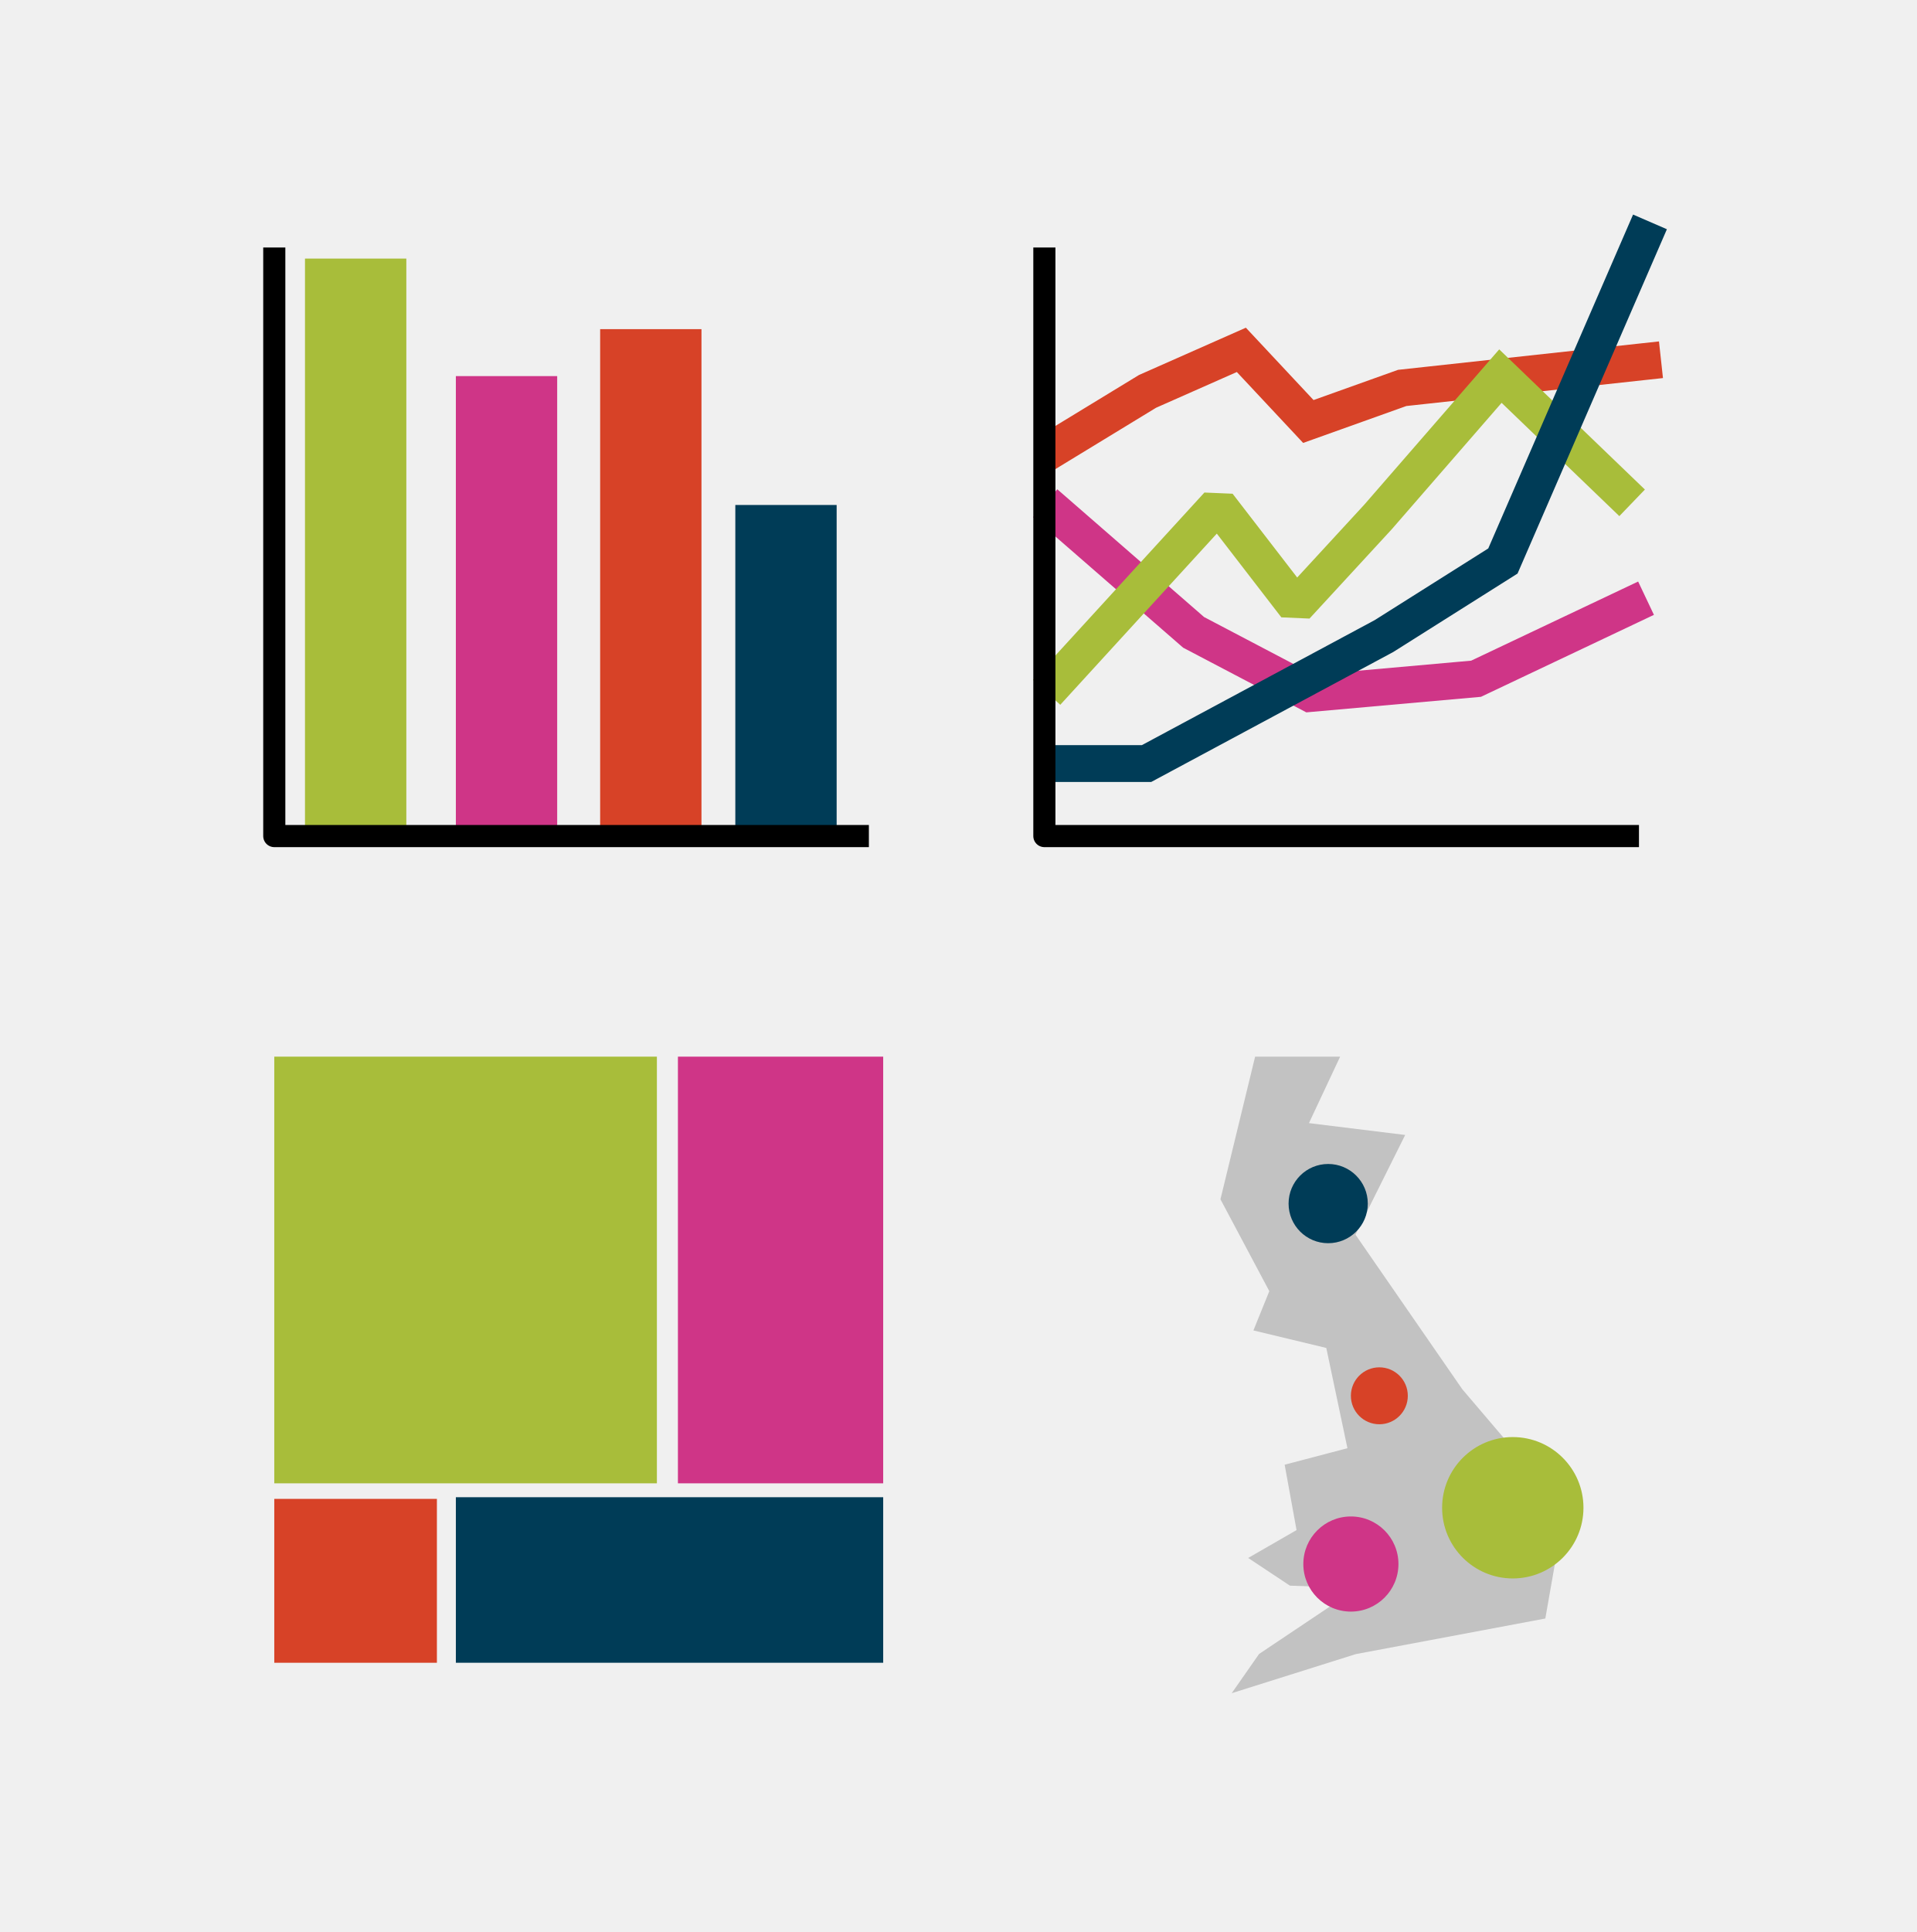
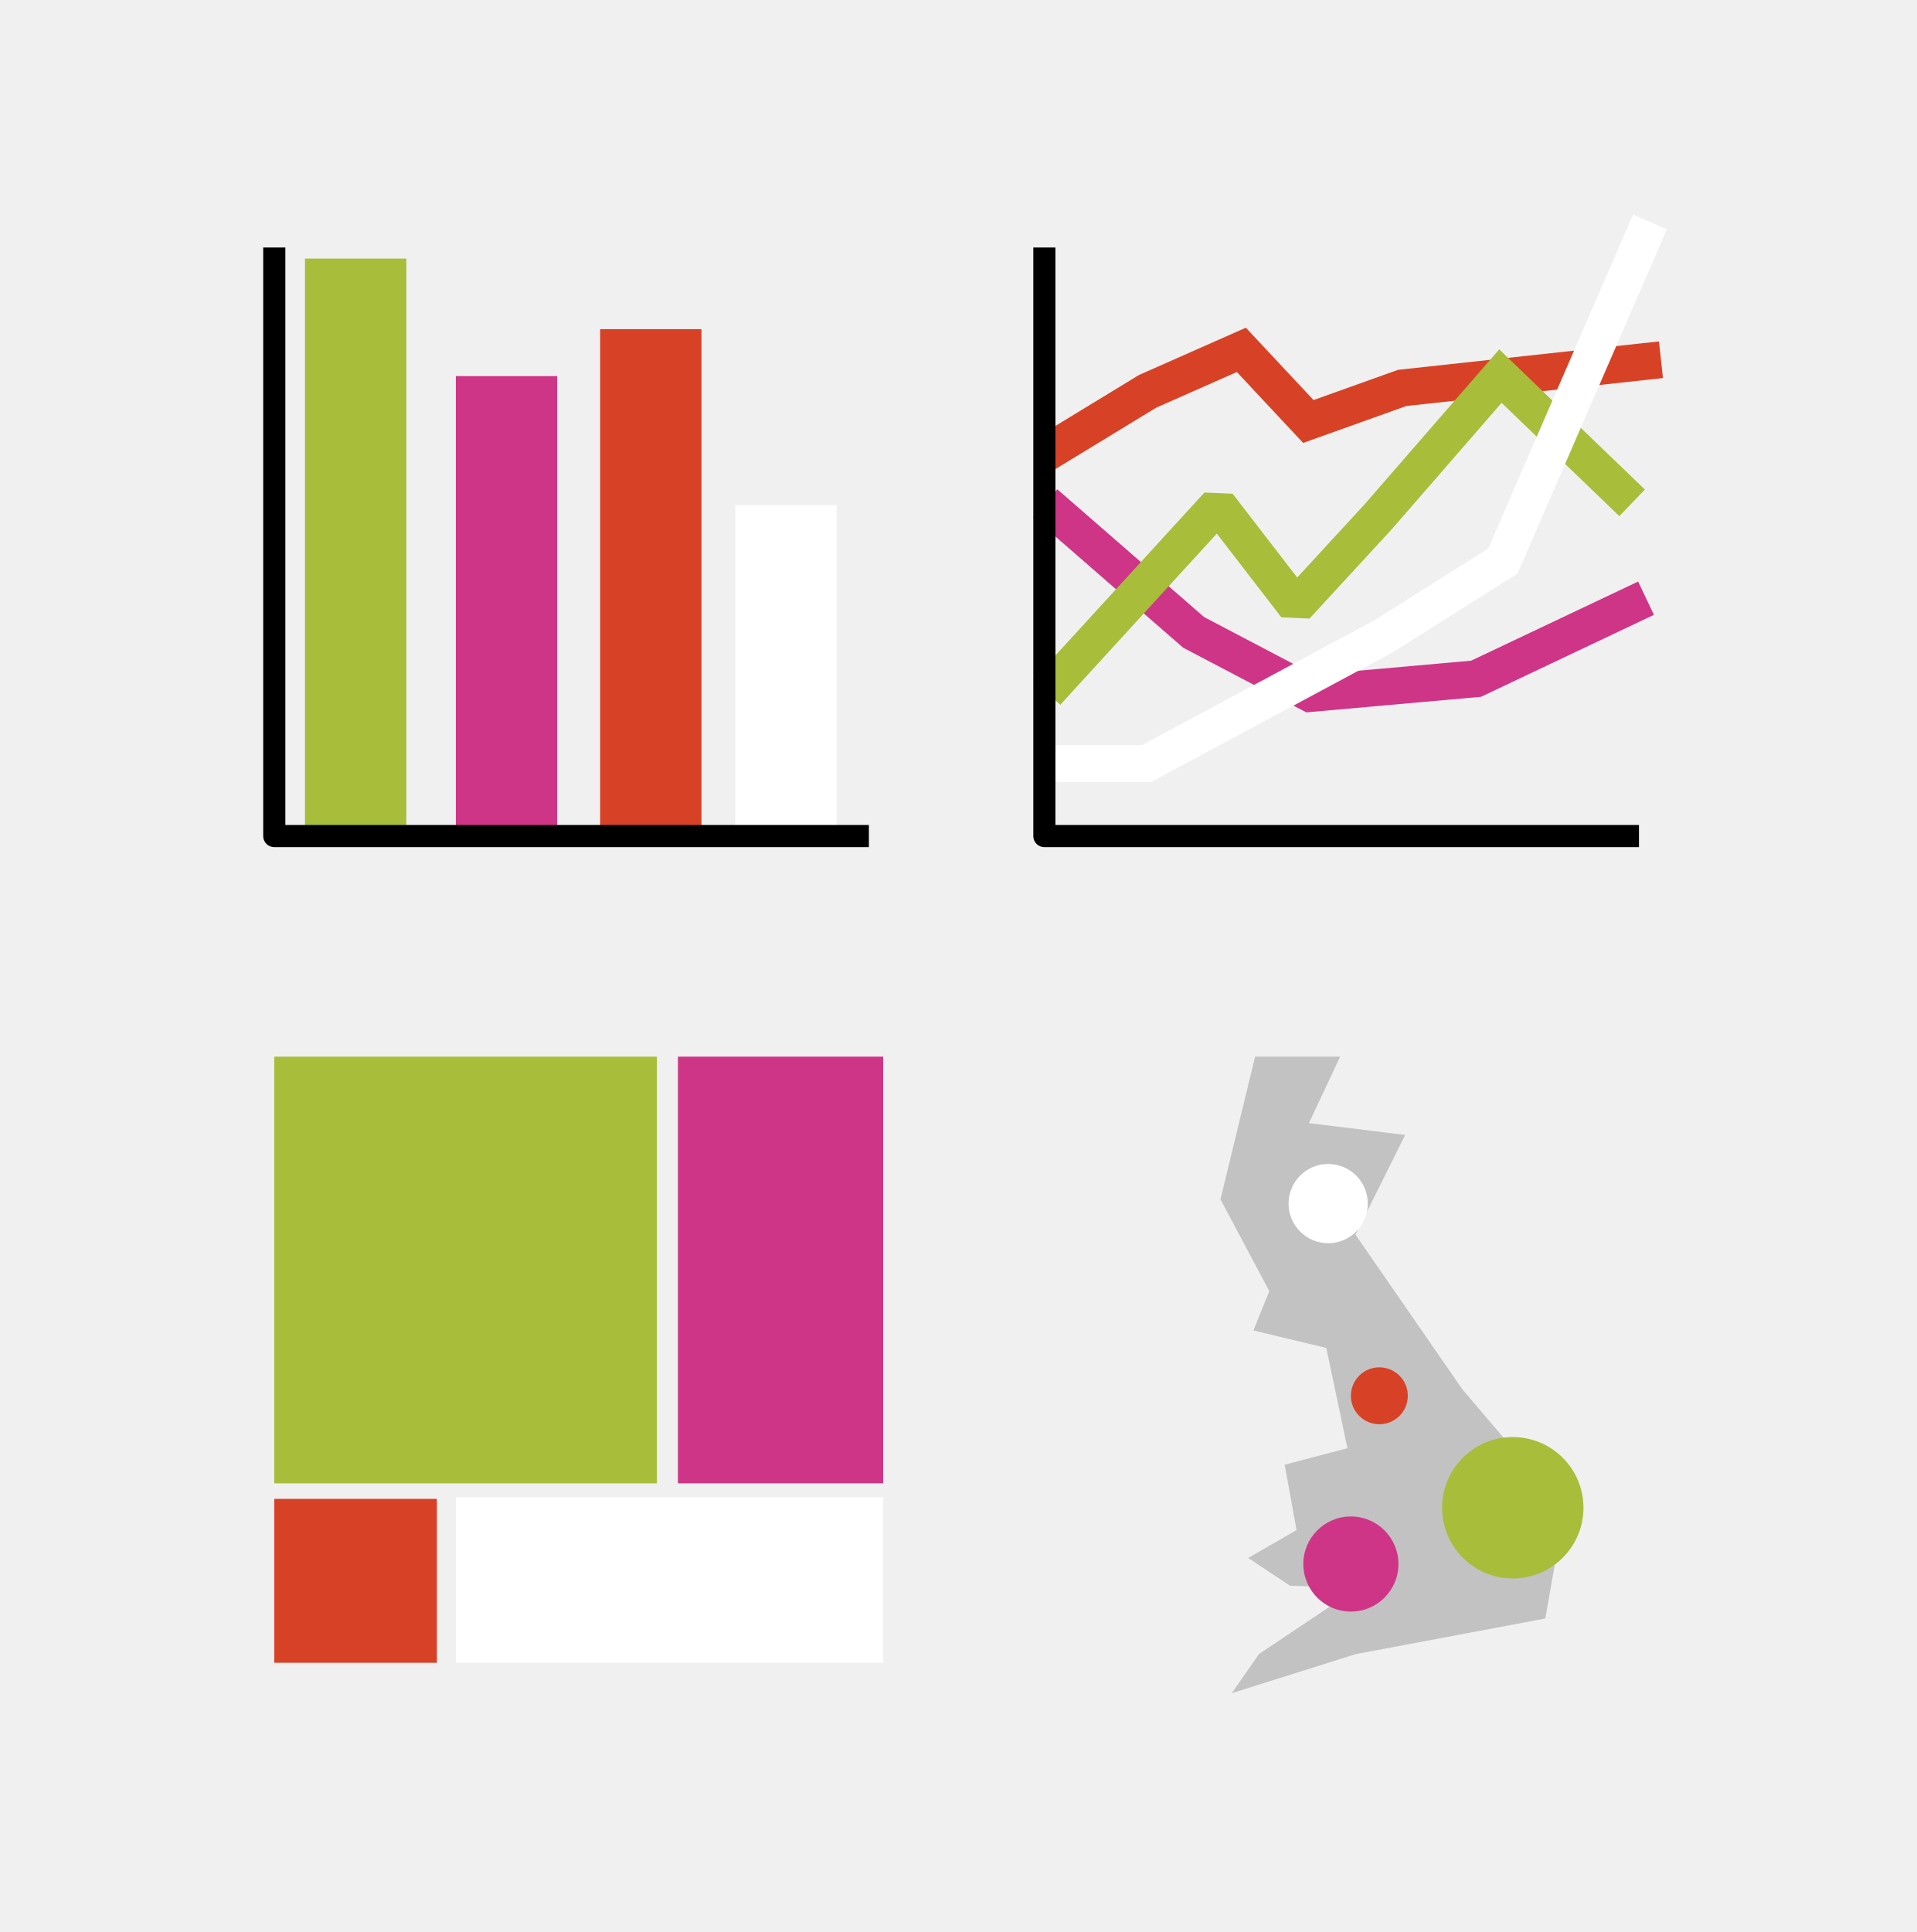
<svg xmlns="http://www.w3.org/2000/svg" width="100%" height="100%" viewBox="0 0 260 262" version="1.1" xml:space="preserve" style="fill-rule:evenodd;clip-rule:evenodd;stroke-linecap:square;stroke-miterlimit:1.5;">
  <g>
    <path d="M143.651,60.381l11.993,-7.307l12.724,-5.63l9.087,9.715l12.73,-4.552l32.613,-3.551" style="fill:none;stroke:#d74227;stroke-width:5px;" />
    <path d="M143.651,69.879l18.243,15.877l15.797,8.293l22.511,-2.004l20.796,-9.853" style="fill:none;stroke:#cf3587;stroke-width:5px;" />
    <path d="M143.651,92.045l21.552,-23.564l10.57,13.711l11.138,-12.093l16.594,-19.095l16.063,15.452" style="fill:none;stroke:#a8bd3a;stroke-width:5px;" />
    <rect x="41.367" y="35.067" width="13.743" height="78.314" style="fill:#ebebeb;" />
    <rect x="41.367" y="35.067" width="13.743" height="78.314" style="fill:#a8bd3a;" />
    <rect x="37.202" y="143.293" width="51.893" height="57.861" style="fill:#a8bd3a;" />
    <rect x="61.83" y="51.004" width="13.743" height="62.377" style="fill:#cf3587;" />
    <rect x="91.949" y="143.293" width="27.841" height="57.861" style="fill:#cf3587;" />
    <rect x="81.4" y="44.636" width="13.743" height="68.745" style="fill:#d74227;" />
    <rect x="37.202" y="203.264" width="22.057" height="22.225" style="fill:#d74227;" />
-     <rect x="99.734" y="68.481" width="13.743" height="44.899" style="fill:#003c57;" />
-     <rect x="61.83" y="203.039" width="57.961" height="22.449" style="fill:#003c57;" />
+     <rect x="99.734" y="68.481" width="13.743" height="44.899" style="fill:#fff;" />
+     <rect x="61.83" y="203.039" width="57.961" height="22.449" style="fill:#fff;" />
    <path d="M37.202,35.067l0,78.313l79.147,0" style="fill:none;stroke:#000;stroke-width:3px;stroke-linejoin:round;" />
-     <path d="M143.651,103.547l11.857,0l32.196,-17.285l16.139,-10.183l18.955,-43.694" style="fill-opacity:0;stroke:#003c57;stroke-width:5px;" />
+     <path d="M143.651,103.547l11.857,0l32.196,-17.285l16.139,-10.183l18.955,-43.694" style="fill:#003c57;fill-opacity:0;stroke:#fff;stroke-width:5px;" />
    <path d="M141.651,35.067l0,78.313l79.147,0" style="fill:none;stroke:#000;stroke-width:3px;stroke-linejoin:round;" />
    <path d="M181.768,143.293l-11.533,0l-4.701,19.342l6.627,12.46l-2.157,5.326l9.886,2.375l2.867,13.597l-8.516,2.237l1.615,8.866l-6.562,3.779l5.662,3.756l9.155,0.334l-13.337,8.93l-3.714,5.32l16.826,-5.298l25.71,-4.828l2.603,-14.821l-13.855,-16.262l-14.493,-20.969l6.739,-13.524l-13.054,-1.607l4.232,-9.013Z" style="fill:#c2c2c2;" />
    <circle cx="205.184" cy="204.468" r="9.586" style="fill:#a8bd3a;" />
    <circle cx="183.225" cy="212.099" r="6.45" style="fill:#cf3587;" />
-     <circle cx="180.146" cy="163.22" r="5.372" style="fill:#003c57;" />
+     <circle cx="180.146" cy="163.22" r="5.372" style="fill:#fff;" />
    <circle cx="187.085" cy="189.285" r="3.86" style="fill:#d74227;" />
  </g>
</svg>
